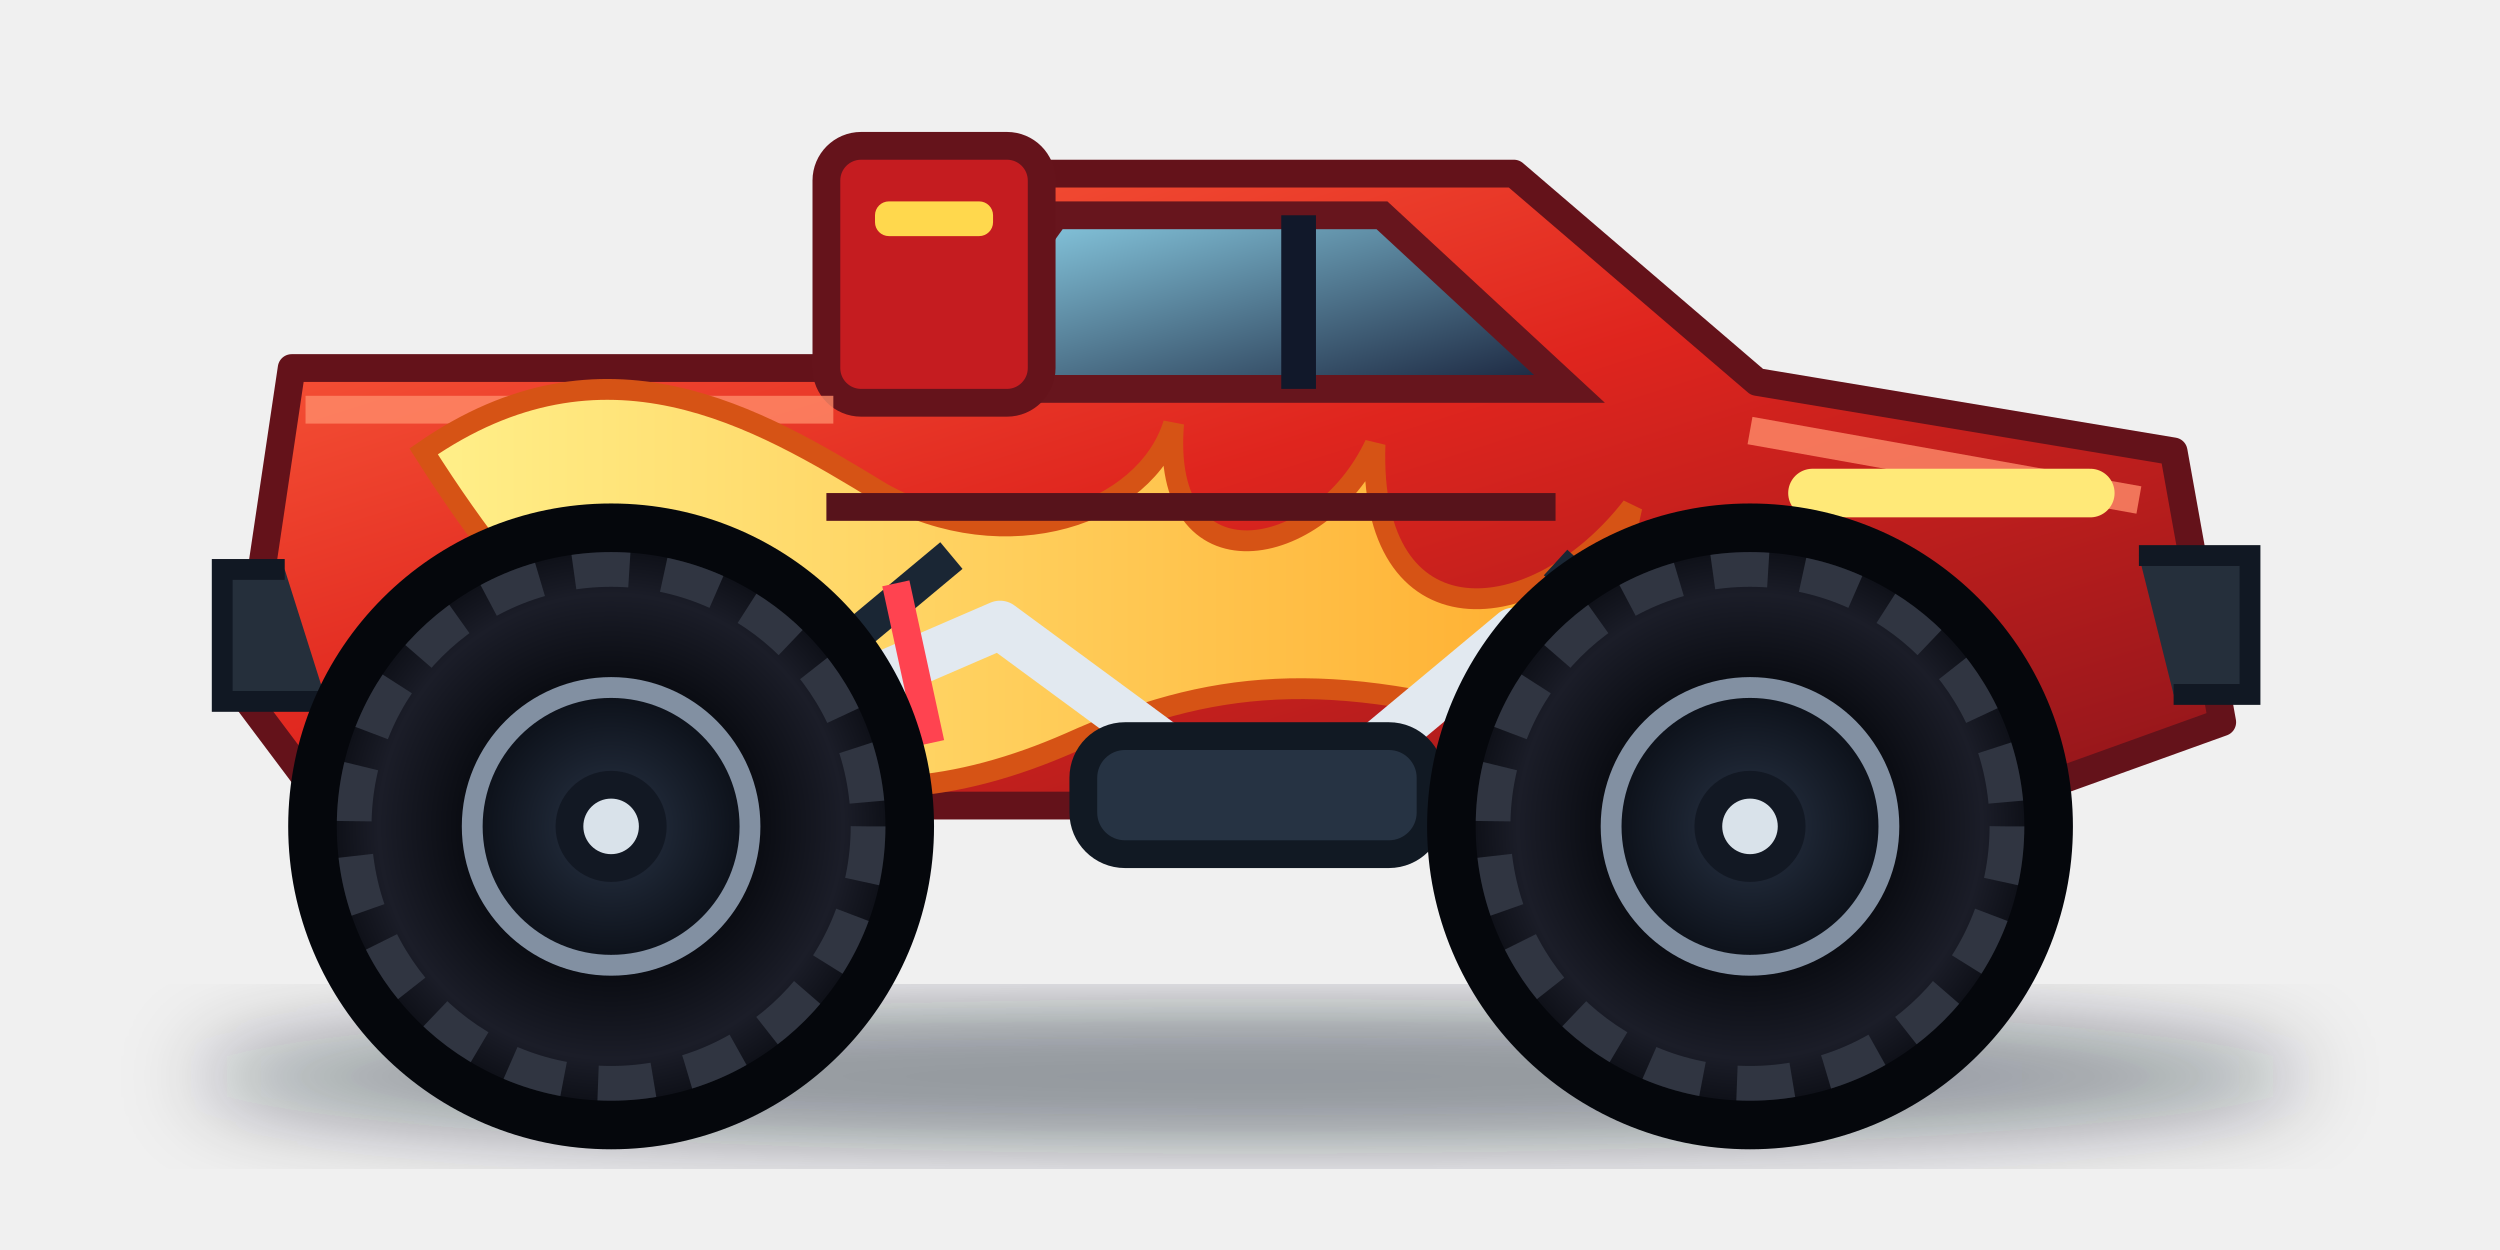
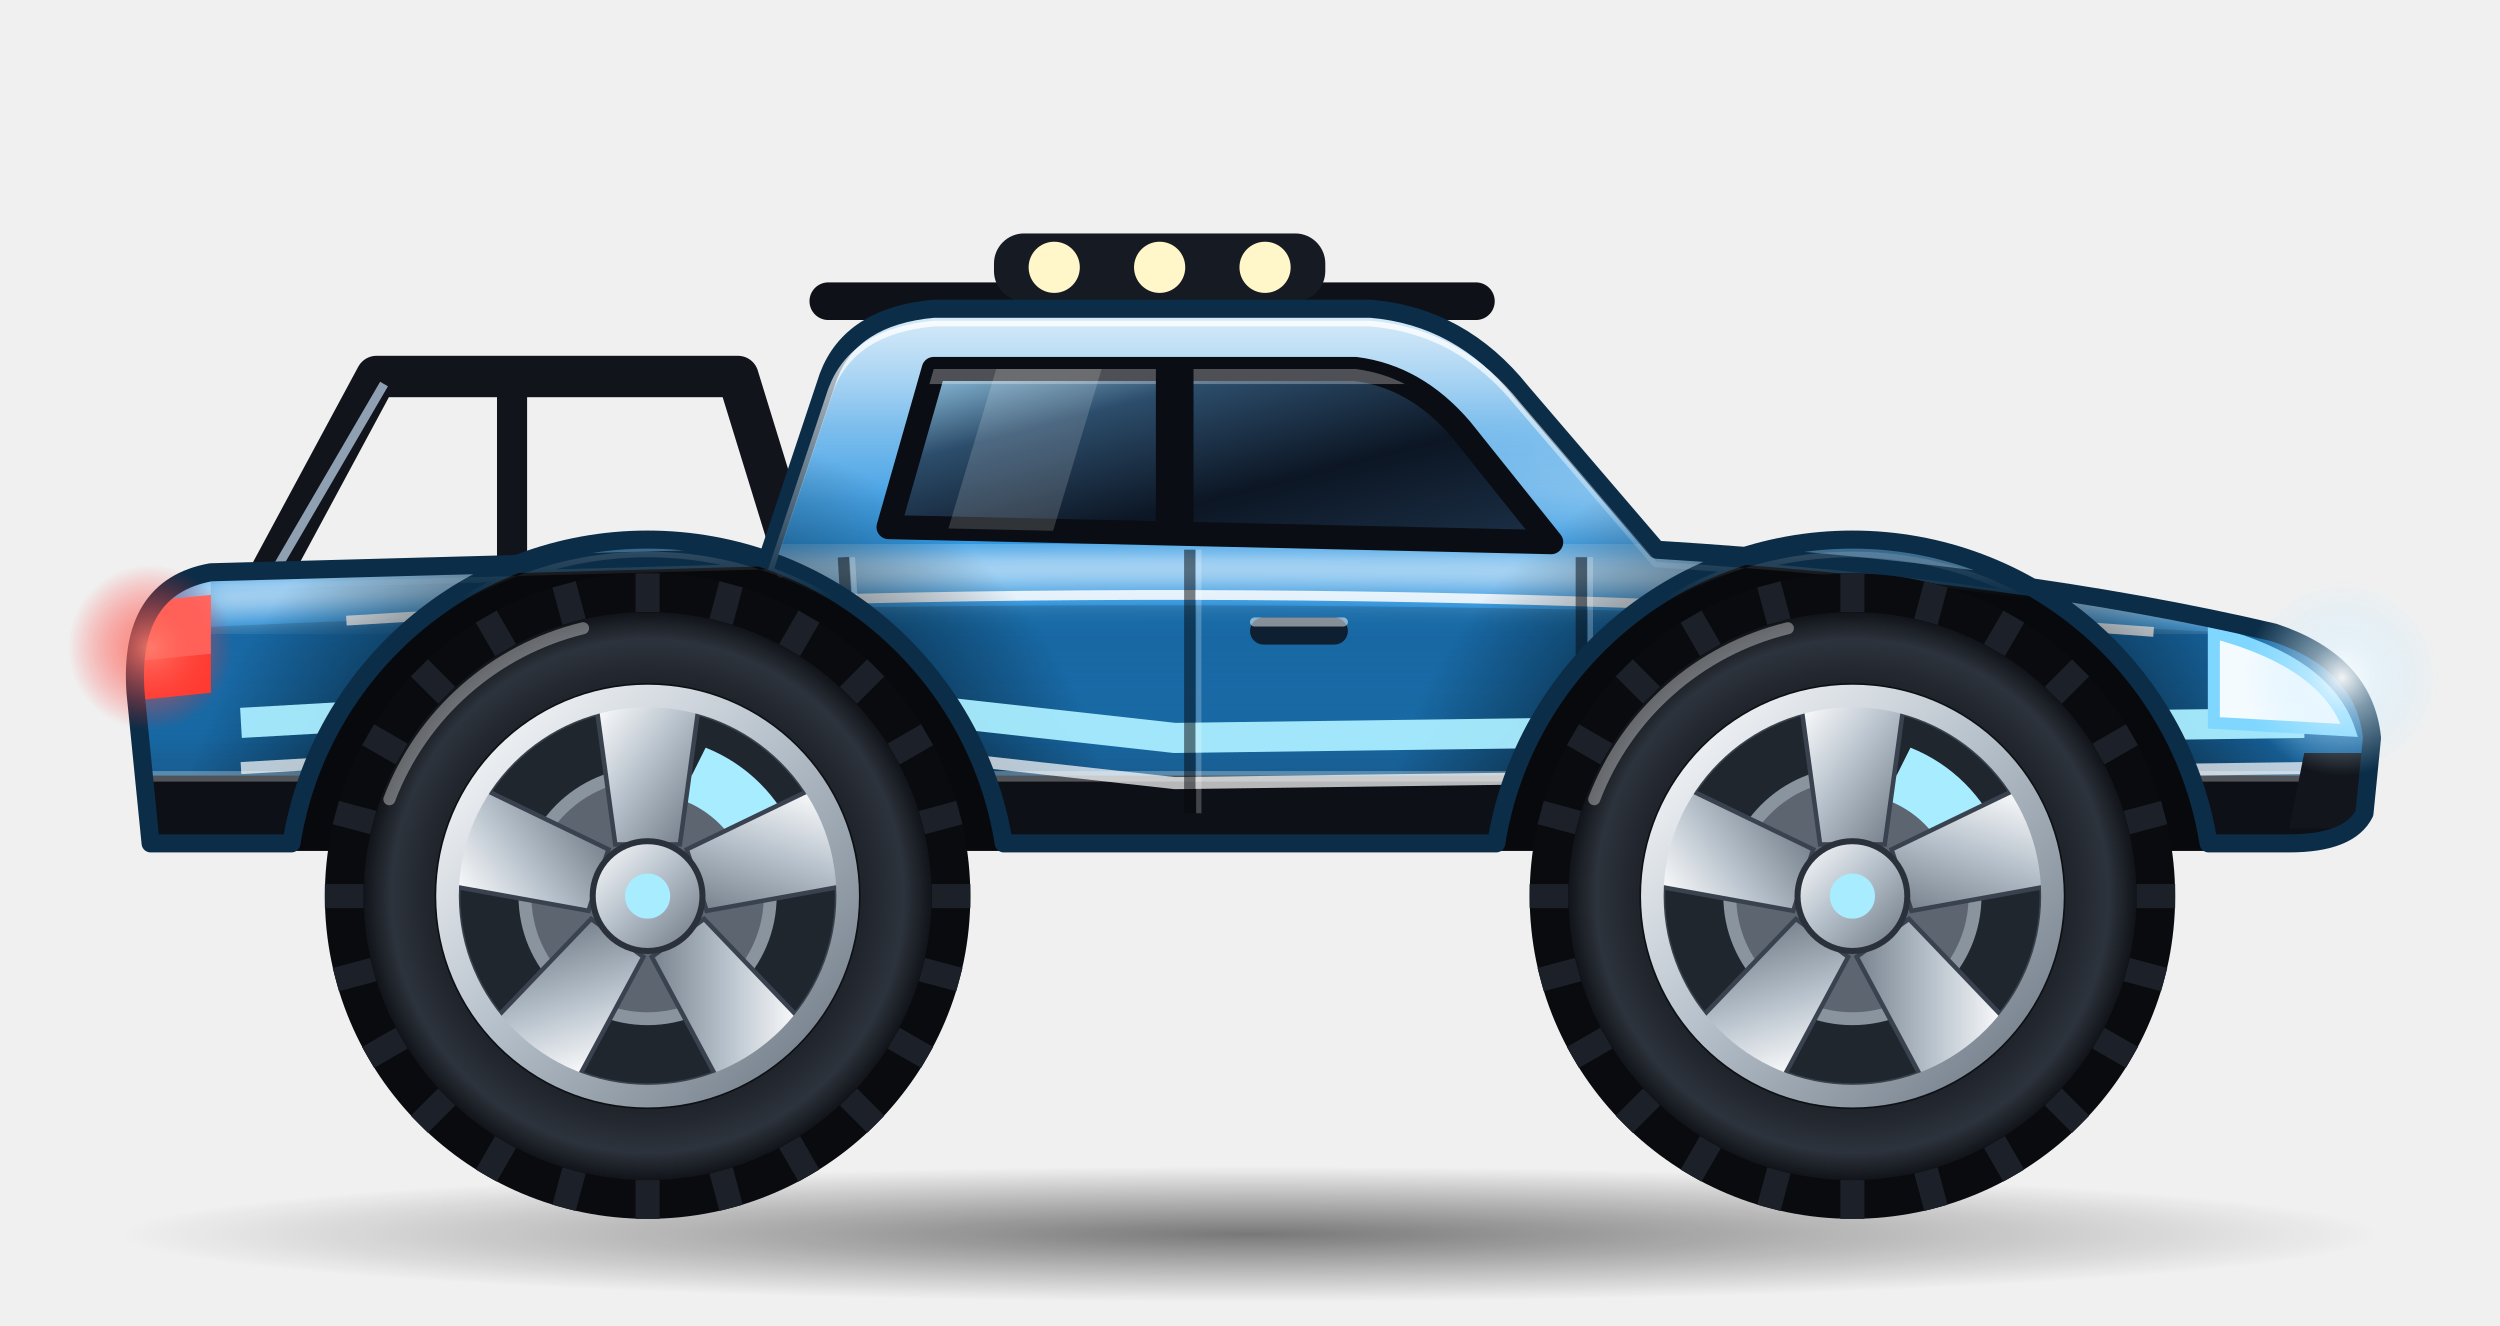
- <svg xmlns="http://www.w3.org/2000/svg" viewBox="0 0 360 180">
+ <svg xmlns="http://www.w3.org/2000/svg" viewBox="-6 0 332 176">
  <defs>
-     <linearGradient id="truck" x1="0" y1="0" x2="1" y2="1">
-       <stop stop-color="#ff6540" />
-       <stop offset=".48" stop-color="#df251e" />
-       <stop offset="1" stop-color="#8e151b" />
-     </linearGradient>
-     <linearGradient id="window" x1="0" y1="0" x2="1" y2="1">
-       <stop stop-color="#91d8ef" />
-       <stop offset="1" stop-color="#172039" />
-     </linearGradient>
-     <linearGradient id="flame" x1="0" y1="0" x2="1" y2="0">
-       <stop stop-color="#fff08a" />
-       <stop offset="1" stop-color="#ff9d18" />
-     </linearGradient>
-     <radialGradient id="truckTire">
-       <stop offset=".44" stop-color="#374151" />
-       <stop offset=".48" stop-color="#090b11" />
-       <stop offset=".78" stop-color="#1b1d28" />
-       <stop offset="1" stop-color="#080a10" />
-     </radialGradient>
-     <radialGradient id="truckRim">
-       <stop stop-color="#edf3f8" />
-       <stop offset=".22" stop-color="#6c7787" />
-       <stop offset=".3" stop-color="#202938" />
-       <stop offset="1" stop-color="#0b0f17" />
-     </radialGradient>
-     <filter id="shadow">
-       <feGaussianBlur stdDeviation="6" />
+     <linearGradient id="lypaint" x1="0" y1="41.0" x2="0" y2="112" gradientUnits="userSpaceOnUse">
+       <stop offset="0" stop-color="#9acdf1" />
+       <stop offset=".22" stop-color="#43a1e5" />
+       <stop offset=".5" stop-color="#1f8fe0" />
+       <stop offset=".8" stop-color="#196ead" />
+       <stop offset="1" stop-color="#124b76" />
+     </linearGradient>
+     <linearGradient id="lysky" x1="0" y1="41.0" x2="0" y2="77.92" gradientUnits="userSpaceOnUse">
+       <stop offset="0" stop-color="#fff" stop-opacity=".62" />
+       <stop offset=".7" stop-color="#fff" stop-opacity=".1" />
+       <stop offset="1" stop-color="#fff" stop-opacity="0" />
+     </linearGradient>
+     <linearGradient id="lyfloor" x1="0" y1="83.92" x2="0" y2="112" gradientUnits="userSpaceOnUse">
+       <stop offset="0" stop-color="#05070c" stop-opacity=".22" />
+       <stop offset=".5" stop-color="#05070c" stop-opacity=".06" />
+       <stop offset="1" stop-color="#62b1e9" stop-opacity=".22" />
+     </linearGradient>
+     <linearGradient id="lyglass" x1="0" y1="0" x2="1" y2="1">
+       <stop offset="0" stop-color="#9fd4f2" />
+       <stop offset=".28" stop-color="#2c4d6b" />
+       <stop offset=".62" stop-color="#0c1624" />
+       <stop offset="1" stop-color="#1c3148" />
+     </linearGradient>
+     <linearGradient id="lyrim" x1="0" y1="35.0" x2="0" y2="77.92" gradientUnits="userSpaceOnUse">
+       <stop offset="0" stop-color="#fff" stop-opacity=".95" />
+       <stop offset="1" stop-color="#fff" stop-opacity="0" />
+     </linearGradient>
+     <radialGradient id="lyao">
+       <stop offset=".62" stop-color="#000" stop-opacity=".55" />
+       <stop offset="1" stop-color="#000" stop-opacity="0" />
+     </radialGradient>
+     <radialGradient id="lyglow">
+       <stop offset="0" stop-color="#fff" stop-opacity=".95" />
+       <stop offset=".35" stop-color="#dff4ff" stop-opacity=".55" />
+       <stop offset="1" stop-color="#bfe8ff" stop-opacity="0" />
+     </radialGradient>
+     <radialGradient id="lyred">
+       <stop offset="0" stop-color="#ff7a6a" stop-opacity=".9" />
+       <stop offset="1" stop-color="#ff2a2a" stop-opacity="0" />
+     </radialGradient>
+     <filter id="lysoft" x="-20%" y="-60%" width="140%" height="220%">
+       <feGaussianBlur stdDeviation="2.2" />
    </filter>
+     <filter id="lysofter" x="-20%" y="-80%" width="140%" height="260%">
+       <feGaussianBlur stdDeviation="4" />
+     </filter>
+     <clipPath id="lybody">
+       <path d="M 14.0 112 L 12 92 Q 11 78 22 76 L 96 74 L 104 50 Q 107 42 118 41 L 176 41 Q 188 42 196 52 L 214 73 Q 262 76 296 84 Q 308 88 309 98 L 308 108 Q 306 112 298 112 L 287.3 112 A 47.9 47.9 0 0 0 192.7 112 L 127.3 112 A 47.9 47.9 0 0 0 32.7 112 Z" />
+     </clipPath>
+     <clipPath id="lywin">
+       <path d="M 112 70 L 118 49 L 174 49 Q 182 50 188 57 L 200 72 Z" />
+     </clipPath>
+     <clipPath id="lywell">
+       <rect x="0" y="0" width="340" height="113" />
+     </clipPath>
+     <radialGradient id="lytire">
+       <stop offset=".7" stop-color="#1b1f26" />
+       <stop offset=".9" stop-color="#2d333c" />
+       <stop offset="1" stop-color="#101318" />
+     </radialGradient>
+     <linearGradient id="lyalloy" x1="0" y1="0" x2="1" y2="1">
+       <stop offset="0" stop-color="#ffffff" />
+       <stop offset=".45" stop-color="#b9c3cd" />
+       <stop offset="1" stop-color="#6c7682" />
+     </linearGradient>
+     <radialGradient id="lyshadow">
+       <stop offset="0" stop-color="#000" stop-opacity=".5" />
+       <stop offset="1" stop-color="#000" stop-opacity="0" />
+     </radialGradient>
  </defs>
-   <ellipse cx="180" cy="155" rx="152" ry="11" fill="#06101b" opacity=".4" filter="url(#shadow)" />
-   <g transform="translate(30 2)">
-     <path d="M12 51h79l25-28h72l35 30 60 10 7 39-25 9c-7-24-21-36-43-36-21 0-37 13-44 39H103c-7-26-23-39-45-39-22 0-37 12-44 35L5 98z" fill="url(#truck)" stroke="#64121a" stroke-width="4" stroke-linejoin="round" />
-     <path d="m122 29-18 25h92l-27-25z" fill="url(#window)" stroke="#67151d" stroke-width="4" />
-     <path d="M157 29v25" stroke="#11182a" stroke-width="5" />
-     <rect x="89" y="19" width="31" height="37" rx="5" fill="#c51c20" stroke="#65131b" stroke-width="4" />
-     <rect x="96" y="27" width="17" height="5" rx="2" fill="#ffd84d" />
-     <path d="M14 57h76M222 60l56 10" stroke="#ff8b69" stroke-width="4" opacity=".8" />
-     <path d="M31 63c26-18 48-5 66 6 18 10 38 3 42-10-2 24 21 20 29 3-1 29 23 27 37 9-7 29 22 27 34 18-14 15-30 19-48 14-30-9-47-7-67 2-32 14-62 7-93-42z" fill="url(#flame)" stroke="#d65315" stroke-width="3" />
-     <path d="M89 71h105" stroke="#57131b" stroke-width="4" />
-     <path d="M77 104 114 88M114 88l34 25M188 89l34 20M188 89l-30 25" stroke="#e2e9f0" stroke-width="7" stroke-linecap="round" />
-     <path d="M83 98 107 78M194 79l24 22" stroke="#1a2634" stroke-width="5" />
-     <g stroke="#ff4350" stroke-width="4">
-       <path d="m99 82 5 23" />
-       <path d="m204 84-5 23" />
-     </g>
-     <rect x="126" y="104" width="50" height="17" rx="6" fill="#263343" stroke="#111923" stroke-width="4" />
-     <path d="M11 80H2v19h15M278 78h16v20h-11" fill="#252f3b" stroke="#111823" stroke-width="3" />
-     <path d="M231 69h40" stroke="#ffe978" stroke-width="7" stroke-linecap="round" />
-   </g>
-   <g stroke="#dce8f2" stroke-width="6" stroke-linecap="round">
-     <path d="m88 91 32 27m-1-28-31 28m164-27-31 27m0-28 31 28" />
-   </g>
-   <g fill="url(#truckTire)" stroke="#05070c" stroke-width="7">
-     <circle cx="88" cy="119" r="43" />
-     <circle cx="252" cy="119" r="43" />
-   </g>
-   <g fill="none" stroke="#303541" stroke-width="5" stroke-dasharray="8 5">
-     <circle cx="88" cy="119" r="37" />
-     <circle cx="252" cy="119" r="37" />
-   </g>
-   <g fill="url(#truckRim)" stroke="#8290a2" stroke-width="3">
-     <circle cx="88" cy="119" r="20" />
-     <circle cx="252" cy="119" r="20" />
-   </g>
-   <g fill="#d9e2ea" stroke="#121823" stroke-width="4">
-     <circle cx="88" cy="119" r="6" />
-     <circle cx="252" cy="119" r="6" />
+   <ellipse cx="160.0" cy="163.9" rx="150.4" ry="9" fill="url(#lyshadow)" />
+   <g clip-path="url(#lywell)">
+     <circle cx="80.0" cy="119.0" r="47.4" fill="#07090d" />
+     <circle cx="240.0" cy="119.0" r="47.4" fill="#07090d" />
+   </g>
+   <path d="M 104 40 L 190 40" stroke="#0e1118" stroke-width="5" stroke-linecap="round" />
+   <rect x="126" y="31" width="44" height="9" rx="4" fill="#161a22" />
+   <circle cx="134" cy="35.5" r="3.4" fill="#fff6c9" />
+   <circle cx="148" cy="35.5" r="3.4" fill="#fff6c9" />
+   <circle cx="162" cy="35.5" r="3.4" fill="#fff6c9" />
+   <path d="M 30 76 L 44 50 L 92 50 L 100 76" stroke="#11141b" stroke-width="5.5" fill="none" stroke-linejoin="round" />
+   <path d="M 62 50 L 62 76" stroke="#11141b" stroke-width="4" />
+   <path d="M 31 75 L 45 51" stroke="#8fa0b3" stroke-width="1.2" />
+   <path d="M 14.0 112 L 12 92 Q 11 78 22 76 L 96 74 L 104 50 Q 107 42 118 41 L 176 41 Q 188 42 196 52 L 214 73 Q 262 76 296 84 Q 308 88 309 98 L 308 108 Q 306 112 298 112 L 287.3 112 A 47.9 47.9 0 0 0 192.7 112 L 127.3 112 A 47.9 47.9 0 0 0 32.7 112 Z" fill="url(#lypaint)" />
+   <g clip-path="url(#lybody)">
+     <rect x="0" y="31.0" width="340" height="46.92" fill="url(#lysky)" />
+     <path d="M -10 84.92 Q 160.0 74.92 340 86.92 L 340 116 L -10 116 Z" fill="url(#lyfloor)" />
+     <path d="M 20 79.42 Q 160.0 70.92 304 80.92" stroke="#fff" stroke-width="5" fill="none" opacity=".75" filter="url(#lysoft)" />
+     <path d="M 40 82.42 Q 160.0 74.92 280 83.92" stroke="#fff" stroke-width="1.3" fill="none" opacity=".85" />
+     <ellipse cx="230.4" cy="65.92" rx="46" ry="5" fill="#fff" opacity=".4" filter="url(#lysofter)" />
+     <circle cx="80.0" cy="119.0" r="62.9" fill="url(#lyao)" />
+     <circle cx="240.0" cy="119.0" r="62.9" fill="url(#lyao)" />
+     <rect x="0" y="103" width="340" height="12" fill="#0d1016" />
+     <rect x="0" y="102.4" width="340" height="1.4" fill="#fff" opacity=".28" />
+     <path d="M 26 96 L 96 92 L 150 98 L 300 96" stroke="#a8ecff" stroke-width="4" fill="none" opacity=".95" />
+     <path d="M 26 102 L 96 98 L 150 104 L 300 102" stroke="#ffffff" stroke-width="1.6" fill="none" opacity=".7" />
+     <path d="M 300 100 L 314 100 L 314 110 L 298 110 Z" fill="#12151c" />
+     <path d="M 106 74 L 108 108 M 152 73 L 152 108 M 204 74 L 204 108" stroke="#05070c" stroke-width="1.5" fill="none" opacity=".5" />
+     <path d="M 106 74 L 108 108 M 152 73 L 152 108 M 204 74 L 204 108" stroke="#fff" stroke-width=".7" fill="none" opacity=".22" transform="translate(1.2 0)" />
+     <rect x="160" y="82" width="13" height="3.6" rx="1.8" fill="#0a0d13" opacity=".8" />
+     <rect x="160" y="82" width="13" height="1.2" rx=".6" fill="#fff" opacity=".5" />
+     <path d="M 12 80 L 22 79 L 22 92 L 12 93 Z" fill="#ff3b30" />
+     <path d="M 12 80 L 22 79 L 22 92 L 12 93 Z" fill="#fff" opacity=".25" transform="translate(0 -1.5) scale(1 .96)" />
+     <path d="M 288 84 Q 303 88 306 97 L 288 96 Z" fill="#f4fbff" />
+     <path d="M 288 84 Q 303 88 306 97 L 288 96 Z" fill="none" stroke="#7fd7ff" stroke-width="1.6" />
+   </g>
+   <path d="M 112 70 L 118 49 L 174 49 Q 182 50 188 57 L 200 72 Z" fill="url(#lyglass)" stroke="#0a0d13" stroke-width="3.2" stroke-linejoin="round" />
+   <g clip-path="url(#lywin)">
+     <path d="M 60 30 L 120 30 L 96 110 L 36 110 Z" fill="#fff" opacity=".2" />
+     <path d="M 132 30 L 146 30 L 122 110 L 108 110 Z" fill="#fff" opacity=".16" />
+     <path d="M 0 50.0 L 320 50.0" stroke="#fff" stroke-width="2" opacity=".28" />
+     <path d="M 150 49 L 150 71" stroke="#0a0d13" stroke-width="5" />
+   </g>
+   <path d="M 14.0 112 L 12 92 Q 11 78 22 76 L 96 74 L 104 50 Q 107 42 118 41 L 176 41 Q 188 42 196 52 L 214 73 Q 262 76 296 84 Q 308 88 309 98 L 308 108 Q 306 112 298 112 L 287.3 112 A 47.9 47.9 0 0 0 192.7 112 L 127.3 112 A 47.9 47.9 0 0 0 32.7 112 Z" fill="none" stroke="#0c2d47" stroke-width="2.4" stroke-linejoin="round" />
+   <path d="M 14.0 112 L 12 92 Q 11 78 22 76 L 96 74 L 104 50 Q 107 42 118 41 L 176 41 Q 188 42 196 52 L 214 73 Q 262 76 296 84 Q 308 88 309 98 L 308 108 Q 306 112 298 112 L 287.3 112 A 47.9 47.9 0 0 0 192.7 112 L 127.3 112 A 47.9 47.9 0 0 0 32.7 112 Z" fill="none" stroke="url(#lyrim)" stroke-width="1.5" stroke-linejoin="round" transform="translate(0 1.6)" clip-path="url(#lybody)" />
+   <circle cx="305.0" cy="90.0" r="13" fill="url(#lyglow)" />
+   <circle cx="14.0" cy="86.0" r="11" fill="url(#lyred)" />
+   <g transform="translate(80.0 119.0)">
+     <circle r="42.86" fill="#090b0f" />
+     <rect x="-1.6" y="-42.86" width="3.2" height="5.14" fill="#1c2129" transform="rotate(0)" />
+     <rect x="-1.6" y="-42.86" width="3.2" height="5.14" fill="#1c2129" transform="rotate(15)" />
+     <rect x="-1.6" y="-42.86" width="3.2" height="5.14" fill="#1c2129" transform="rotate(30)" />
+     <rect x="-1.6" y="-42.86" width="3.2" height="5.14" fill="#1c2129" transform="rotate(45)" />
+     <rect x="-1.6" y="-42.86" width="3.2" height="5.14" fill="#1c2129" transform="rotate(60)" />
+     <rect x="-1.6" y="-42.86" width="3.2" height="5.14" fill="#1c2129" transform="rotate(75)" />
+     <rect x="-1.6" y="-42.86" width="3.2" height="5.14" fill="#1c2129" transform="rotate(90)" />
+     <rect x="-1.6" y="-42.86" width="3.2" height="5.14" fill="#1c2129" transform="rotate(105)" />
+     <rect x="-1.6" y="-42.86" width="3.2" height="5.14" fill="#1c2129" transform="rotate(120)" />
+     <rect x="-1.6" y="-42.86" width="3.2" height="5.14" fill="#1c2129" transform="rotate(135)" />
+     <rect x="-1.6" y="-42.86" width="3.2" height="5.14" fill="#1c2129" transform="rotate(150)" />
+     <rect x="-1.6" y="-42.86" width="3.2" height="5.14" fill="#1c2129" transform="rotate(165)" />
+     <rect x="-1.6" y="-42.86" width="3.2" height="5.14" fill="#1c2129" transform="rotate(180)" />
+     <rect x="-1.6" y="-42.86" width="3.2" height="5.14" fill="#1c2129" transform="rotate(195)" />
+     <rect x="-1.6" y="-42.86" width="3.2" height="5.14" fill="#1c2129" transform="rotate(210)" />
+     <rect x="-1.6" y="-42.86" width="3.2" height="5.14" fill="#1c2129" transform="rotate(225)" />
+     <rect x="-1.6" y="-42.86" width="3.2" height="5.14" fill="#1c2129" transform="rotate(240)" />
+     <rect x="-1.6" y="-42.86" width="3.2" height="5.14" fill="#1c2129" transform="rotate(255)" />
+     <rect x="-1.6" y="-42.86" width="3.2" height="5.14" fill="#1c2129" transform="rotate(270)" />
+     <rect x="-1.6" y="-42.86" width="3.2" height="5.14" fill="#1c2129" transform="rotate(285)" />
+     <rect x="-1.6" y="-42.86" width="3.2" height="5.14" fill="#1c2129" transform="rotate(300)" />
+     <rect x="-1.6" y="-42.86" width="3.2" height="5.14" fill="#1c2129" transform="rotate(315)" />
+     <rect x="-1.6" y="-42.86" width="3.2" height="5.14" fill="#1c2129" transform="rotate(330)" />
+     <rect x="-1.6" y="-42.86" width="3.2" height="5.14" fill="#1c2129" transform="rotate(345)" />
+     <circle r="37.71" fill="url(#lytire)" />
+     <circle r="28.29" fill="#0d1014" />
+     <circle r="26.57" fill="#3a424d" />
+     <circle r="24.86" fill="#20262e" />
+     <circle r="17.14" fill="#8a949f" />
+     <circle r="15.43" fill="#5c6570" />
+     <path d="M 7.71 -19.71 A 21.43 21.43 0 0 1 19.71 -7.71 L 12.86 -4.29 A 13.71 13.71 0 0 0 4.29 -12.86 Z" fill="#a8ecff" />
+     <path d="M -4.29 -6.86 L -6.86 -25.71 L 6.86 -25.71 L 4.29 -6.86 Z" fill="url(#lyalloy)" stroke="#39424e" stroke-width=".6" transform="rotate(0)" />
+     <path d="M -4.29 -6.86 L -6.86 -25.71 L 6.86 -25.71 L 4.29 -6.86 Z" fill="url(#lyalloy)" stroke="#39424e" stroke-width=".6" transform="rotate(72)" />
+     <path d="M -4.29 -6.86 L -6.86 -25.71 L 6.86 -25.71 L 4.29 -6.86 Z" fill="url(#lyalloy)" stroke="#39424e" stroke-width=".6" transform="rotate(144)" />
+     <path d="M -4.29 -6.86 L -6.86 -25.71 L 6.86 -25.71 L 4.29 -6.86 Z" fill="url(#lyalloy)" stroke="#39424e" stroke-width=".6" transform="rotate(216)" />
+     <path d="M -4.29 -6.86 L -6.86 -25.71 L 6.86 -25.71 L 4.29 -6.86 Z" fill="url(#lyalloy)" stroke="#39424e" stroke-width=".6" transform="rotate(288)" />
+     <circle r="26.57" fill="none" stroke="url(#lyalloy)" stroke-width="3.00" />
+     <circle r="7.29" fill="url(#lyalloy)" stroke="#2a313a" stroke-width=".8" />
+     <circle r="3.00" fill="#a8ecff" />
+     <path d="M -34.29 -12.86 A 36.86 36.86 0 0 1 -8.57 -35.57" stroke="#fff" stroke-width="1.6" fill="none" opacity=".35" stroke-linecap="round" />
+   </g>
+   <g transform="translate(240.0 119.0)">
+     <circle r="42.86" fill="#090b0f" />
+     <rect x="-1.6" y="-42.86" width="3.2" height="5.14" fill="#1c2129" transform="rotate(0)" />
+     <rect x="-1.6" y="-42.86" width="3.2" height="5.14" fill="#1c2129" transform="rotate(15)" />
+     <rect x="-1.6" y="-42.86" width="3.2" height="5.14" fill="#1c2129" transform="rotate(30)" />
+     <rect x="-1.6" y="-42.86" width="3.2" height="5.14" fill="#1c2129" transform="rotate(45)" />
+     <rect x="-1.6" y="-42.86" width="3.2" height="5.14" fill="#1c2129" transform="rotate(60)" />
+     <rect x="-1.6" y="-42.86" width="3.2" height="5.14" fill="#1c2129" transform="rotate(75)" />
+     <rect x="-1.6" y="-42.86" width="3.2" height="5.14" fill="#1c2129" transform="rotate(90)" />
+     <rect x="-1.6" y="-42.86" width="3.2" height="5.14" fill="#1c2129" transform="rotate(105)" />
+     <rect x="-1.6" y="-42.86" width="3.2" height="5.14" fill="#1c2129" transform="rotate(120)" />
+     <rect x="-1.6" y="-42.86" width="3.2" height="5.14" fill="#1c2129" transform="rotate(135)" />
+     <rect x="-1.6" y="-42.86" width="3.2" height="5.14" fill="#1c2129" transform="rotate(150)" />
+     <rect x="-1.6" y="-42.86" width="3.2" height="5.14" fill="#1c2129" transform="rotate(165)" />
+     <rect x="-1.6" y="-42.86" width="3.2" height="5.14" fill="#1c2129" transform="rotate(180)" />
+     <rect x="-1.6" y="-42.86" width="3.2" height="5.14" fill="#1c2129" transform="rotate(195)" />
+     <rect x="-1.6" y="-42.86" width="3.2" height="5.14" fill="#1c2129" transform="rotate(210)" />
+     <rect x="-1.6" y="-42.86" width="3.2" height="5.14" fill="#1c2129" transform="rotate(225)" />
+     <rect x="-1.6" y="-42.86" width="3.2" height="5.14" fill="#1c2129" transform="rotate(240)" />
+     <rect x="-1.6" y="-42.86" width="3.2" height="5.14" fill="#1c2129" transform="rotate(255)" />
+     <rect x="-1.6" y="-42.86" width="3.2" height="5.14" fill="#1c2129" transform="rotate(270)" />
+     <rect x="-1.6" y="-42.86" width="3.2" height="5.14" fill="#1c2129" transform="rotate(285)" />
+     <rect x="-1.6" y="-42.86" width="3.2" height="5.14" fill="#1c2129" transform="rotate(300)" />
+     <rect x="-1.6" y="-42.86" width="3.2" height="5.14" fill="#1c2129" transform="rotate(315)" />
+     <rect x="-1.6" y="-42.86" width="3.2" height="5.14" fill="#1c2129" transform="rotate(330)" />
+     <rect x="-1.6" y="-42.86" width="3.2" height="5.14" fill="#1c2129" transform="rotate(345)" />
+     <circle r="37.71" fill="url(#lytire)" />
+     <circle r="28.29" fill="#0d1014" />
+     <circle r="26.57" fill="#3a424d" />
+     <circle r="24.86" fill="#20262e" />
+     <circle r="17.14" fill="#8a949f" />
+     <circle r="15.43" fill="#5c6570" />
+     <path d="M 7.71 -19.71 A 21.43 21.43 0 0 1 19.71 -7.71 L 12.86 -4.29 A 13.71 13.71 0 0 0 4.29 -12.86 Z" fill="#a8ecff" />
+     <path d="M -4.29 -6.86 L -6.86 -25.71 L 6.86 -25.71 L 4.29 -6.86 Z" fill="url(#lyalloy)" stroke="#39424e" stroke-width=".6" transform="rotate(0)" />
+     <path d="M -4.29 -6.86 L -6.86 -25.71 L 6.86 -25.71 L 4.29 -6.86 Z" fill="url(#lyalloy)" stroke="#39424e" stroke-width=".6" transform="rotate(72)" />
+     <path d="M -4.29 -6.86 L -6.86 -25.71 L 6.86 -25.71 L 4.29 -6.86 Z" fill="url(#lyalloy)" stroke="#39424e" stroke-width=".6" transform="rotate(144)" />
+     <path d="M -4.29 -6.86 L -6.86 -25.71 L 6.86 -25.71 L 4.29 -6.86 Z" fill="url(#lyalloy)" stroke="#39424e" stroke-width=".6" transform="rotate(216)" />
+     <path d="M -4.29 -6.86 L -6.86 -25.71 L 6.86 -25.71 L 4.29 -6.86 Z" fill="url(#lyalloy)" stroke="#39424e" stroke-width=".6" transform="rotate(288)" />
+     <circle r="26.57" fill="none" stroke="url(#lyalloy)" stroke-width="3.00" />
+     <circle r="7.29" fill="url(#lyalloy)" stroke="#2a313a" stroke-width=".8" />
+     <circle r="3.00" fill="#a8ecff" />
+     <path d="M -34.29 -12.86 A 36.86 36.86 0 0 1 -8.57 -35.57" stroke="#fff" stroke-width="1.6" fill="none" opacity=".35" stroke-linecap="round" />
  </g>
</svg>
